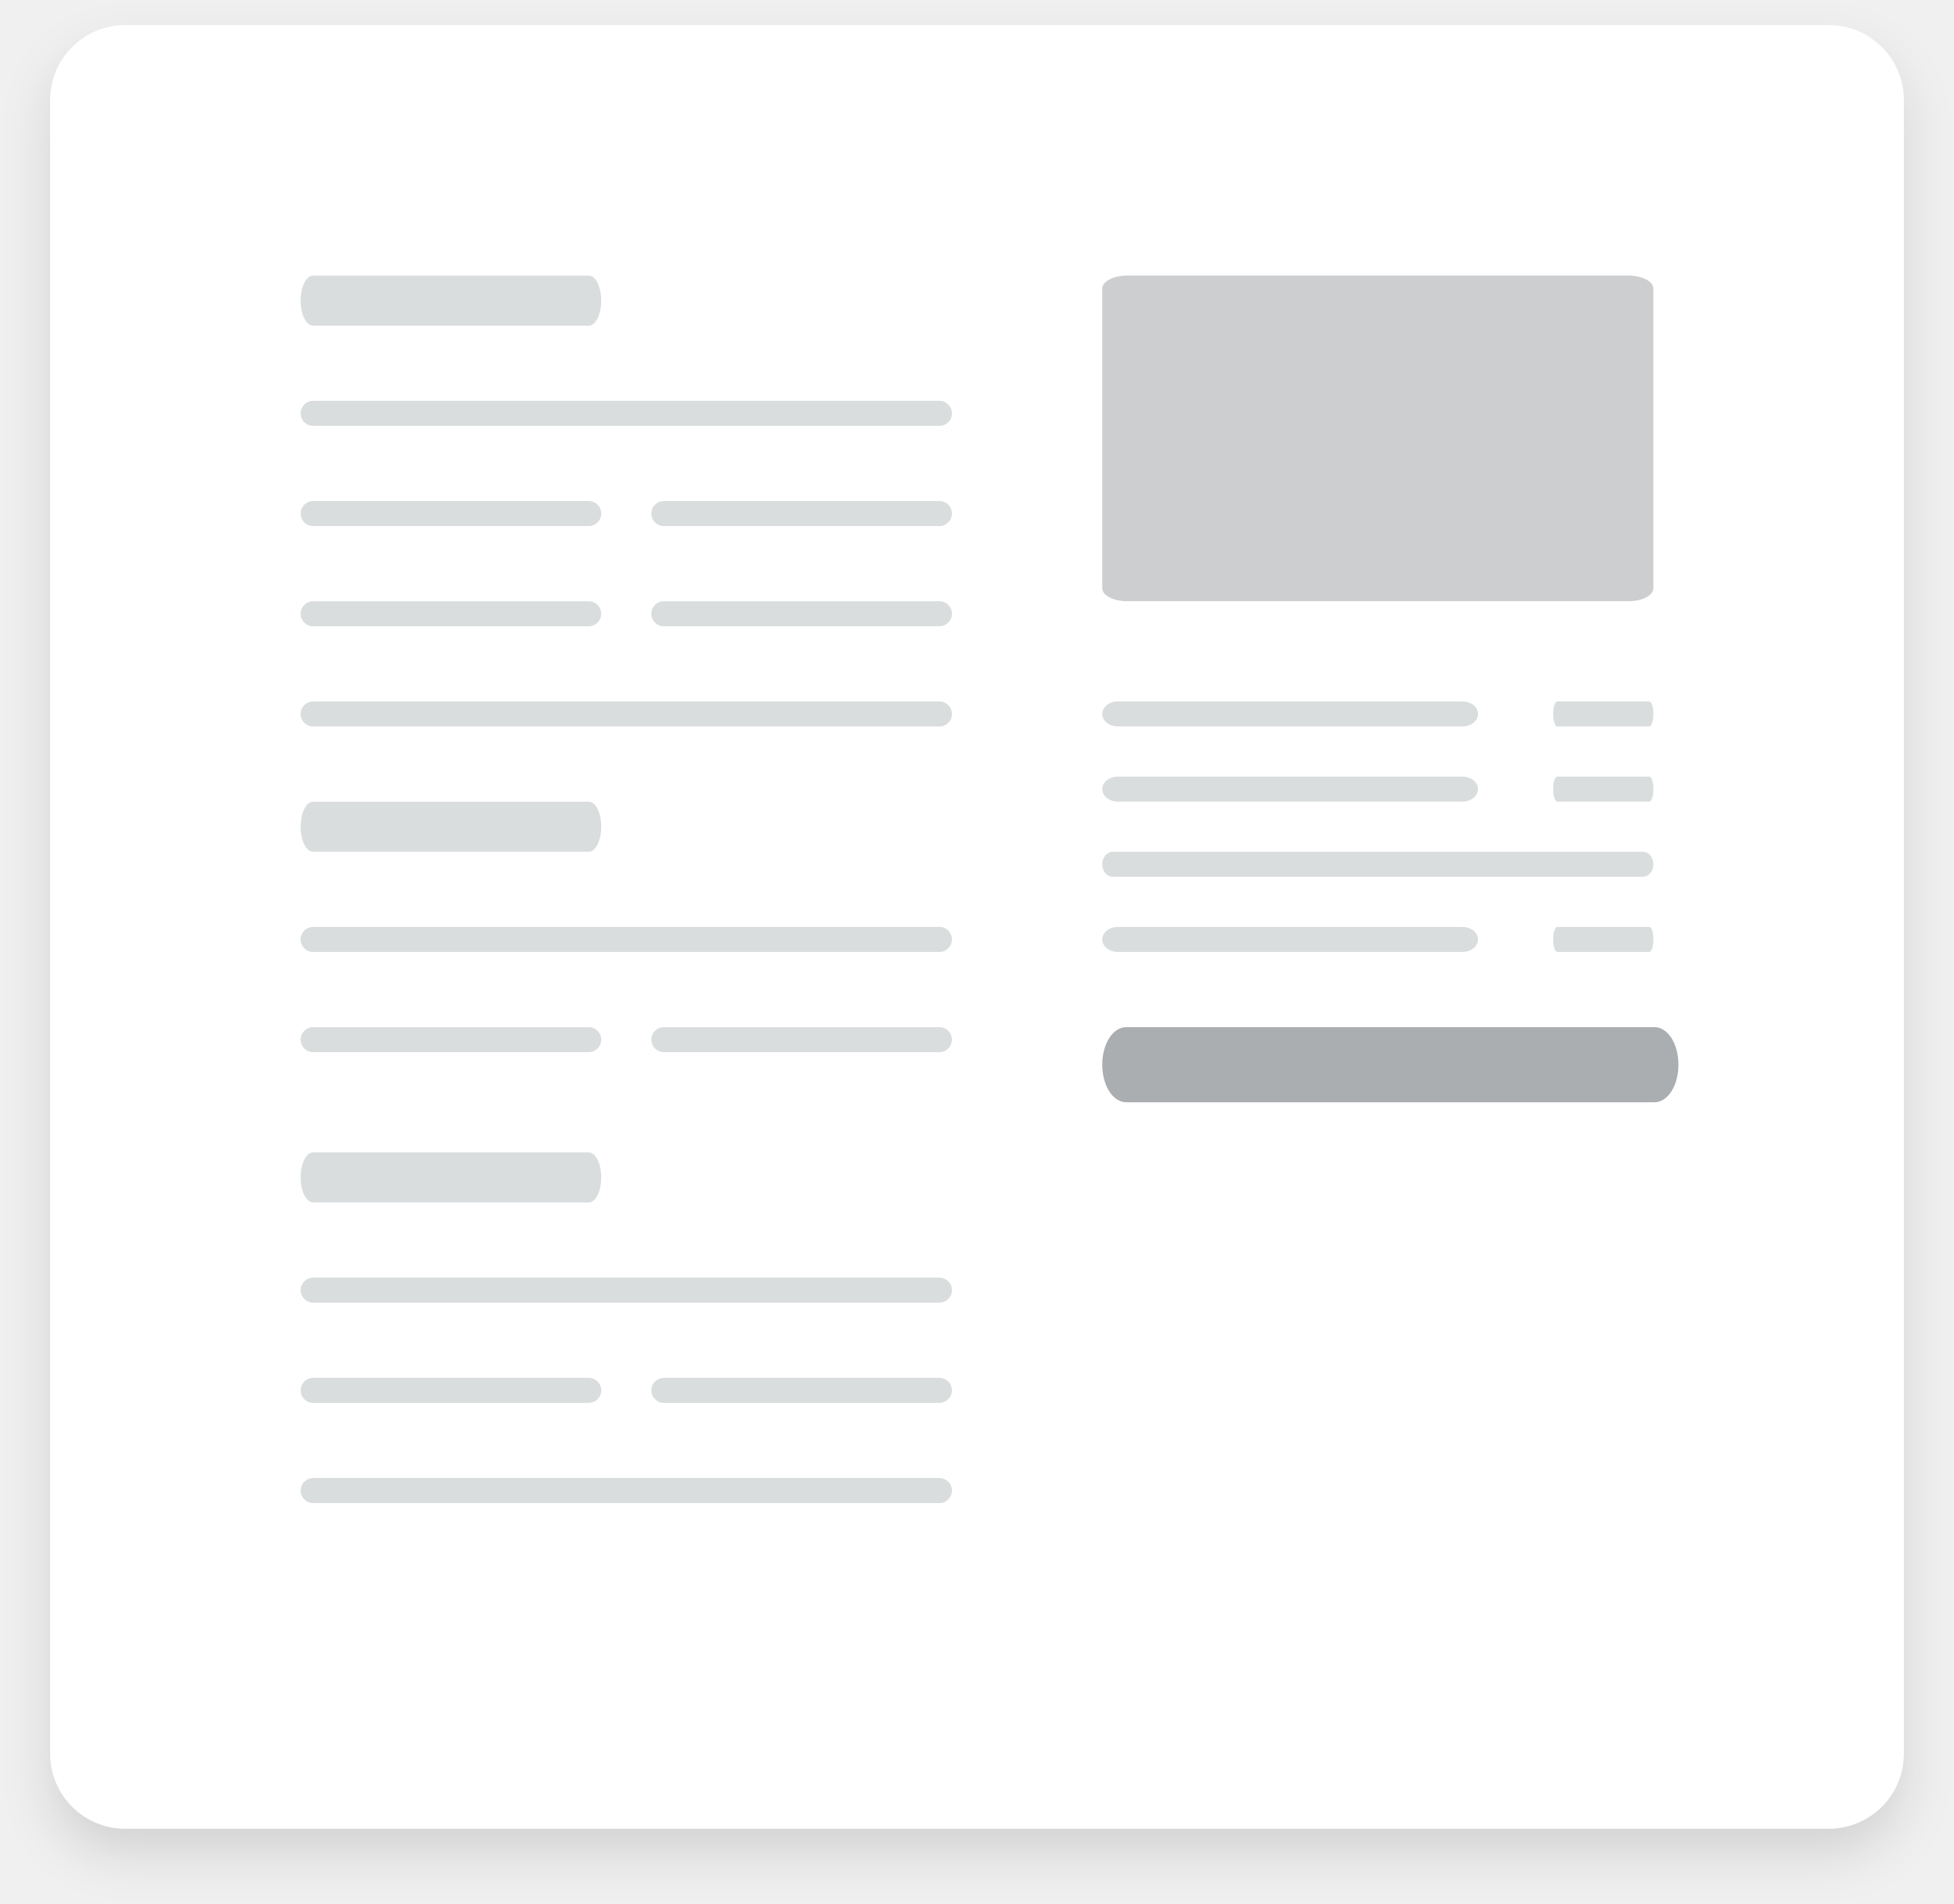
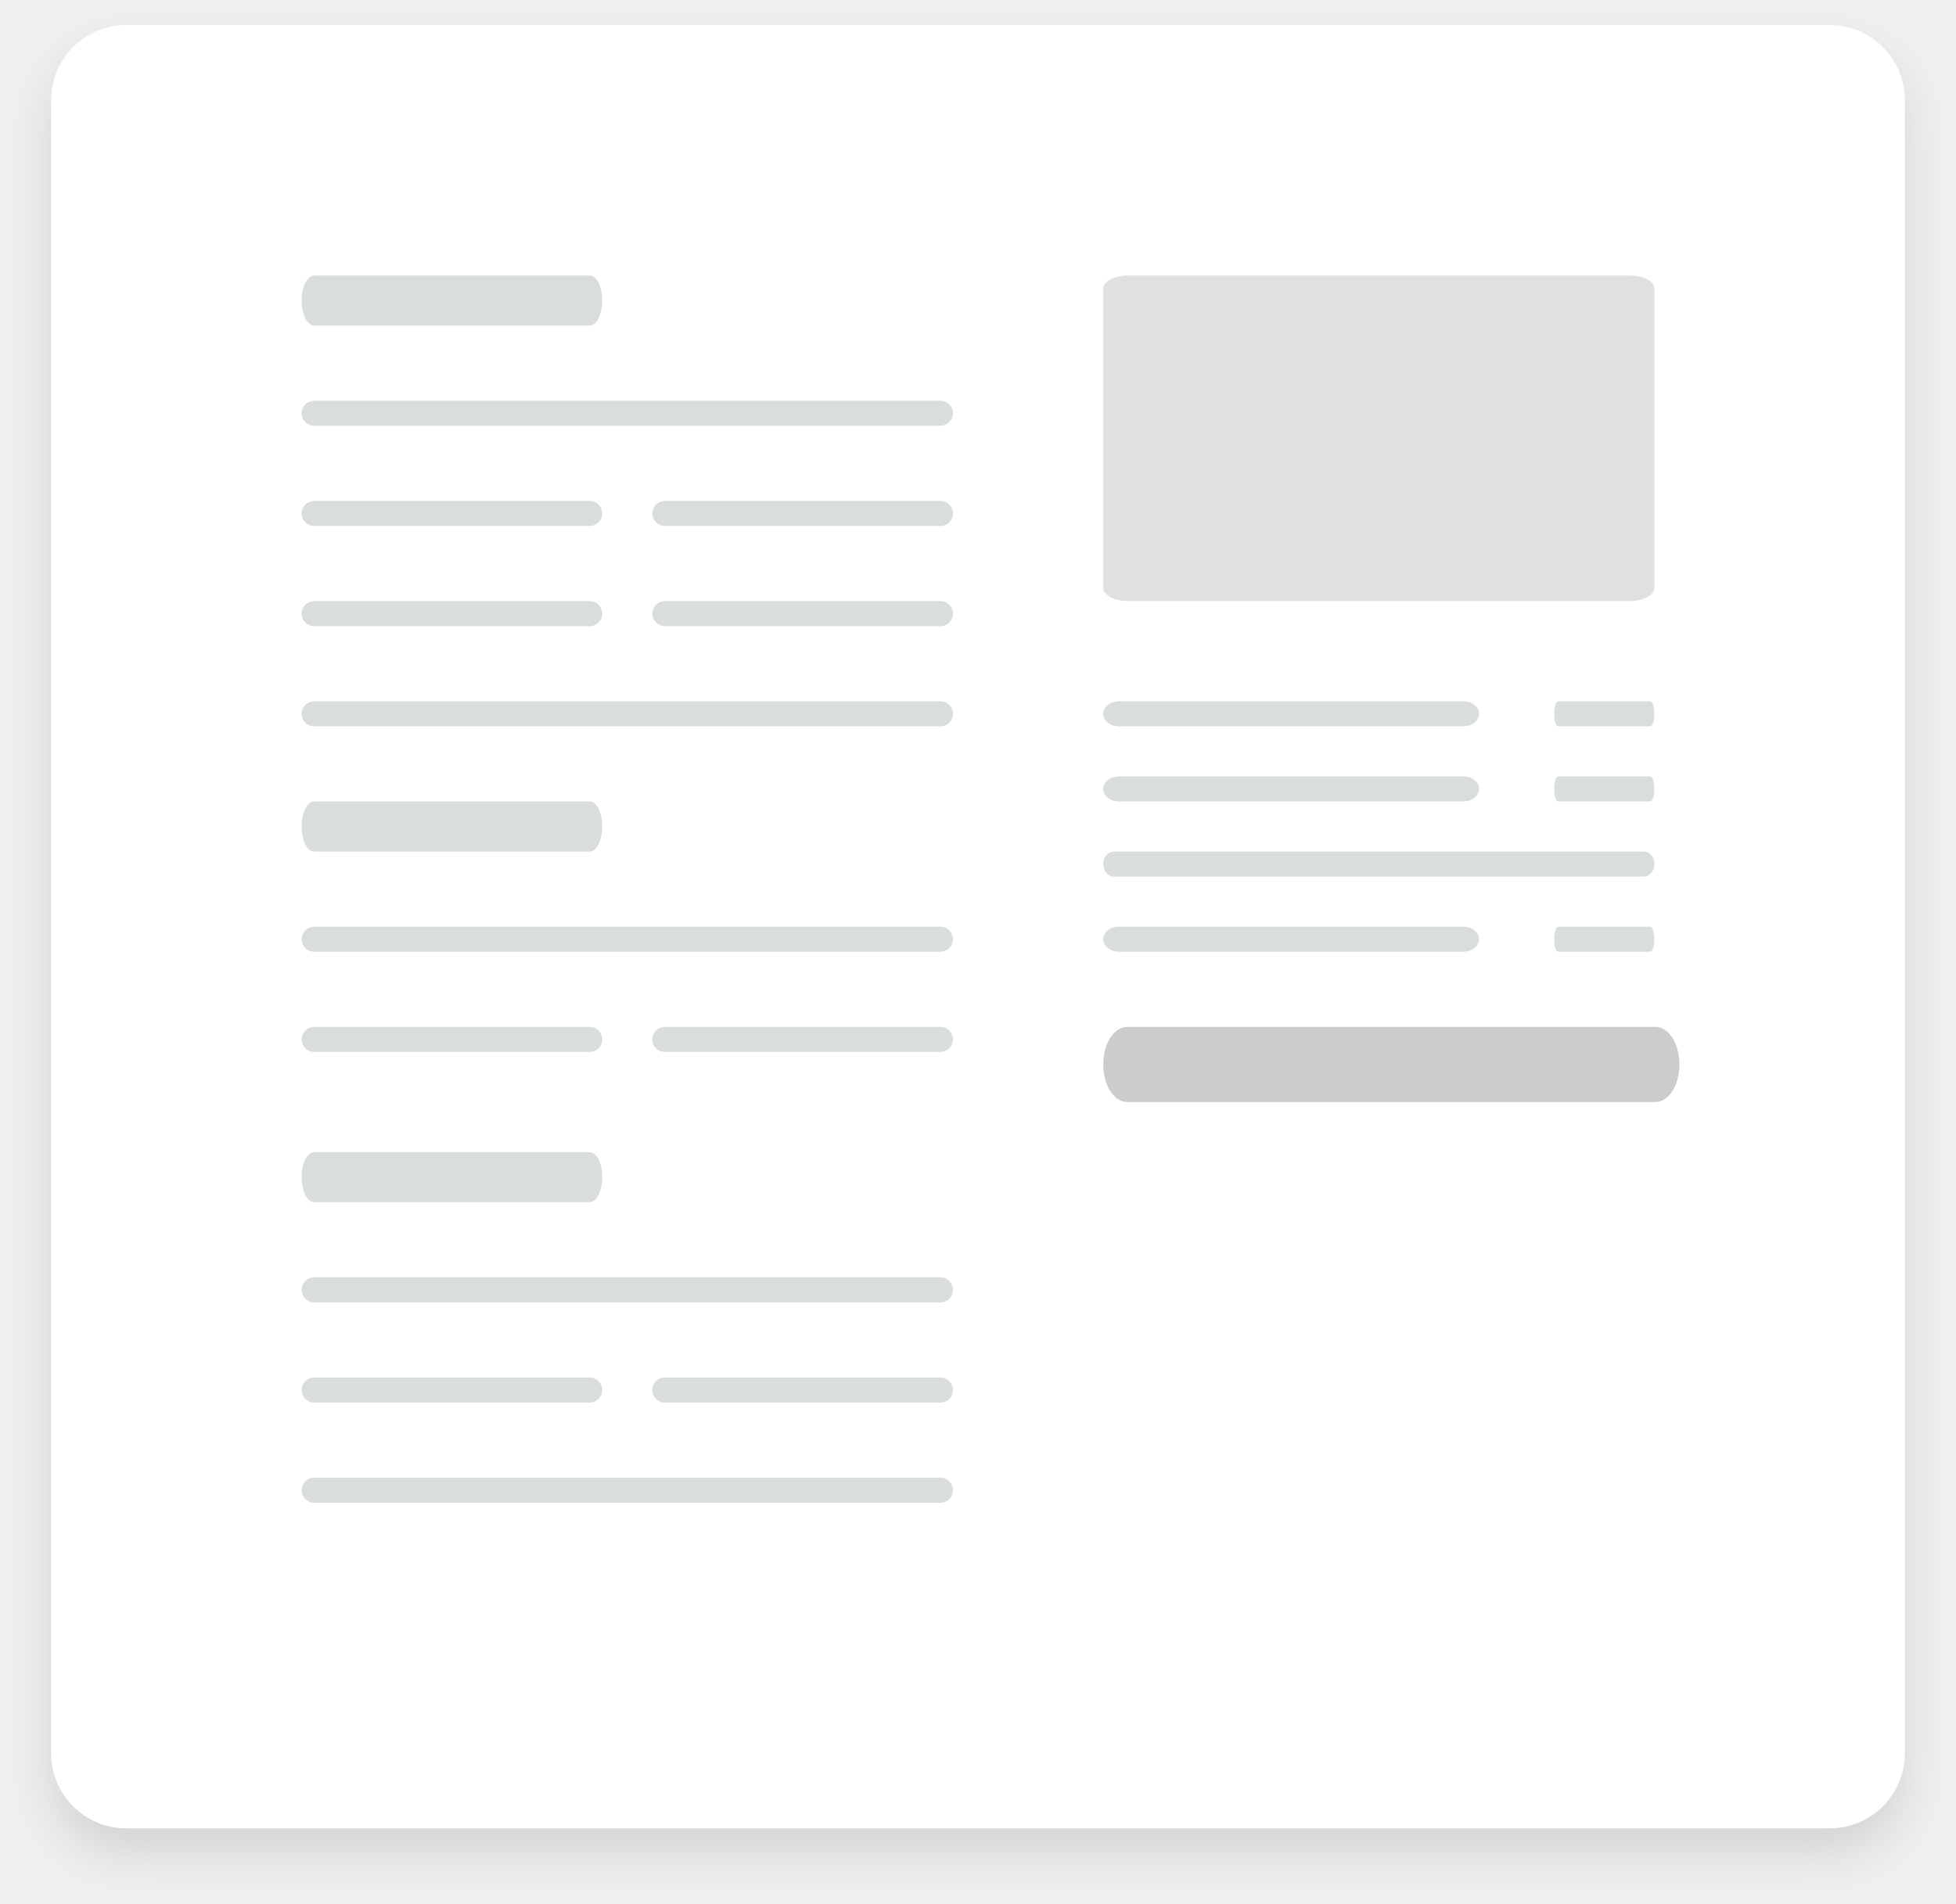
- <svg xmlns="http://www.w3.org/2000/svg" width="78" height="76" fill="none">
+ <svg xmlns="http://www.w3.org/2000/svg" width="150" height="146" viewBox="0 0 78 76" fill="none">
  <g filter="url(#a)">
    <path d="M73 1H5a3 3 0 0 0-3 3v66a3 3 0 0 0 3 3h68a3 3 0 0 0 3-3V4a3 3 0 0 0-3-3Z" fill="#fff" />
  </g>
  <path d="M23.5 32h-11c-.28 0-.5.45-.5 1s.22 1 .5 1h11c.28 0 .5-.45.5-1s-.22-1-.5-1Zm0 14h-11c-.28 0-.5.45-.5 1s.22 1 .5 1h11c.28 0 .5-.45.5-1s-.22-1-.5-1Zm0-35h-11c-.28 0-.5.45-.5 1s.22 1 .5 1h11c.28 0 .5-.45.5-1s-.22-1-.5-1Z" fill="#DADDDE" />
-   <path d="M66.04 41H44.96c-.54 0-.96.67-.96 1.5s.42 1.5.96 1.5h21.08c.54 0 .96-.67.96-1.5s-.42-1.5-.96-1.5Z" fill="#AAAEB1" />
+   <path d="M66.04 41H44.96c-.54 0-.96.67-.96 1.5s.42 1.5.96 1.5h21.08c.54 0 .96-.67.96-1.5s-.42-1.5-.96-1.5Z" fill="#CACCCE" />
  <path d="M37.5 16h-25a.5.5 0 0 0 0 1h25a.5.5 0 0 0 0-1Zm0 21h-25a.5.5 0 0 0 0 1h25a.5.5 0 0 0 0-1Zm0 22h-25a.5.5 0 0 0 0 1h25a.5.5 0 0 0 0-1Zm0-8h-25a.5.5 0 0 0 0 1h25a.5.5 0 0 0 0-1Zm-14-10h-11a.5.5 0 0 0 0 1h11a.5.5 0 0 0 0-1Zm14-13h-25a.5.5 0 0 0 0 1h25a.5.5 0 0 0 0-1Zm0 13h-11a.5.5 0 0 0 0 1h11a.5.5 0 0 0 0-1Zm28.08-7H44.42c-.23 0-.42.22-.42.5s.19.5.42.5h21.16c.23 0 .42-.22.42-.5s-.19-.5-.42-.5ZM23.5 55h-11a.5.5 0 0 0 0 1h11a.5.5 0 0 0 0-1Zm0-35h-11a.5.5 0 0 0 0 1h11a.5.5 0 0 0 0-1Zm14 35h-11a.5.5 0 0 0 0 1h11a.5.5 0 0 0 0-1Zm0-35h-11a.5.5 0 0 0 0 1h11a.5.5 0 0 0 0-1Zm-14 4h-11a.5.5 0 0 0 0 1h11a.5.5 0 0 0 0-1Zm34.88 4H44.62c-.34 0-.62.22-.62.5s.28.5.63.5h13.74c.35 0 .63-.22.63-.5s-.28-.5-.63-.5h.01Zm0 3H44.62c-.34 0-.62.22-.62.5s.28.5.63.5h13.74c.35 0 .63-.22.63-.5s-.28-.5-.63-.5h.01Zm0 6H44.62c-.34 0-.62.22-.62.5s.28.5.63.5h13.74c.35 0 .63-.22.63-.5s-.28-.5-.63-.5h.01ZM37.5 24h-11a.5.5 0 0 0 0 1h11a.5.5 0 0 0 0-1Zm28.33 7h-3.66c-.1 0-.17.22-.17.5s.07.5.17.5h3.66c.1 0 .17-.22.17-.5s-.07-.5-.17-.5Zm0-3h-3.66c-.1 0-.17.22-.17.5s.07.5.17.5h3.66c.1 0 .17-.22.17-.5s-.07-.5-.17-.5Zm0 9h-3.66c-.1 0-.17.22-.17.5s.07.5.17.5h3.66c.1 0 .17-.22.17-.5s-.07-.5-.17-.5Z" fill="#DADDDE" />
-   <path opacity=".6" d="M65 11H45c-.55 0-1 .23-1 .52v11.96c0 .29.45.52 1 .52h20c.55 0 1-.23 1-.52V11.52c0-.29-.45-.52-1-.52Z" fill="#AAAEB1" />
+   <path opacity=".6" d="M65 11H45c-.55 0-1 .23-1 .52v11.96c0 .29.45.52 1 .52h20c.55 0 1-.23 1-.52V11.52c0-.29-.45-.52-1-.52Z" fill="#CACCCE" />
  <defs>
    <filter id="a" x="0" y="0" width="78" height="76" filterUnits="userSpaceOnUse" color-interpolation-filters="sRGB">
      <feFlood flood-opacity="0" result="BackgroundImageFix" />
      <feColorMatrix in="SourceAlpha" values="0 0 0 0 0 0 0 0 0 0 0 0 0 0 0 0 0 0 127 0" result="hardAlpha" />
      <feOffset dy="1" />
      <feGaussianBlur stdDeviation="1" />
      <feColorMatrix values="0 0 0 0 0 0 0 0 0 0 0 0 0 0 0 0 0 0 0.12 0" />
      <feBlend in2="BackgroundImageFix" result="effect1_dropShadow_113_3" />
      <feBlend in="SourceGraphic" in2="effect1_dropShadow_113_3" result="shape" />
    </filter>
  </defs>
</svg>
